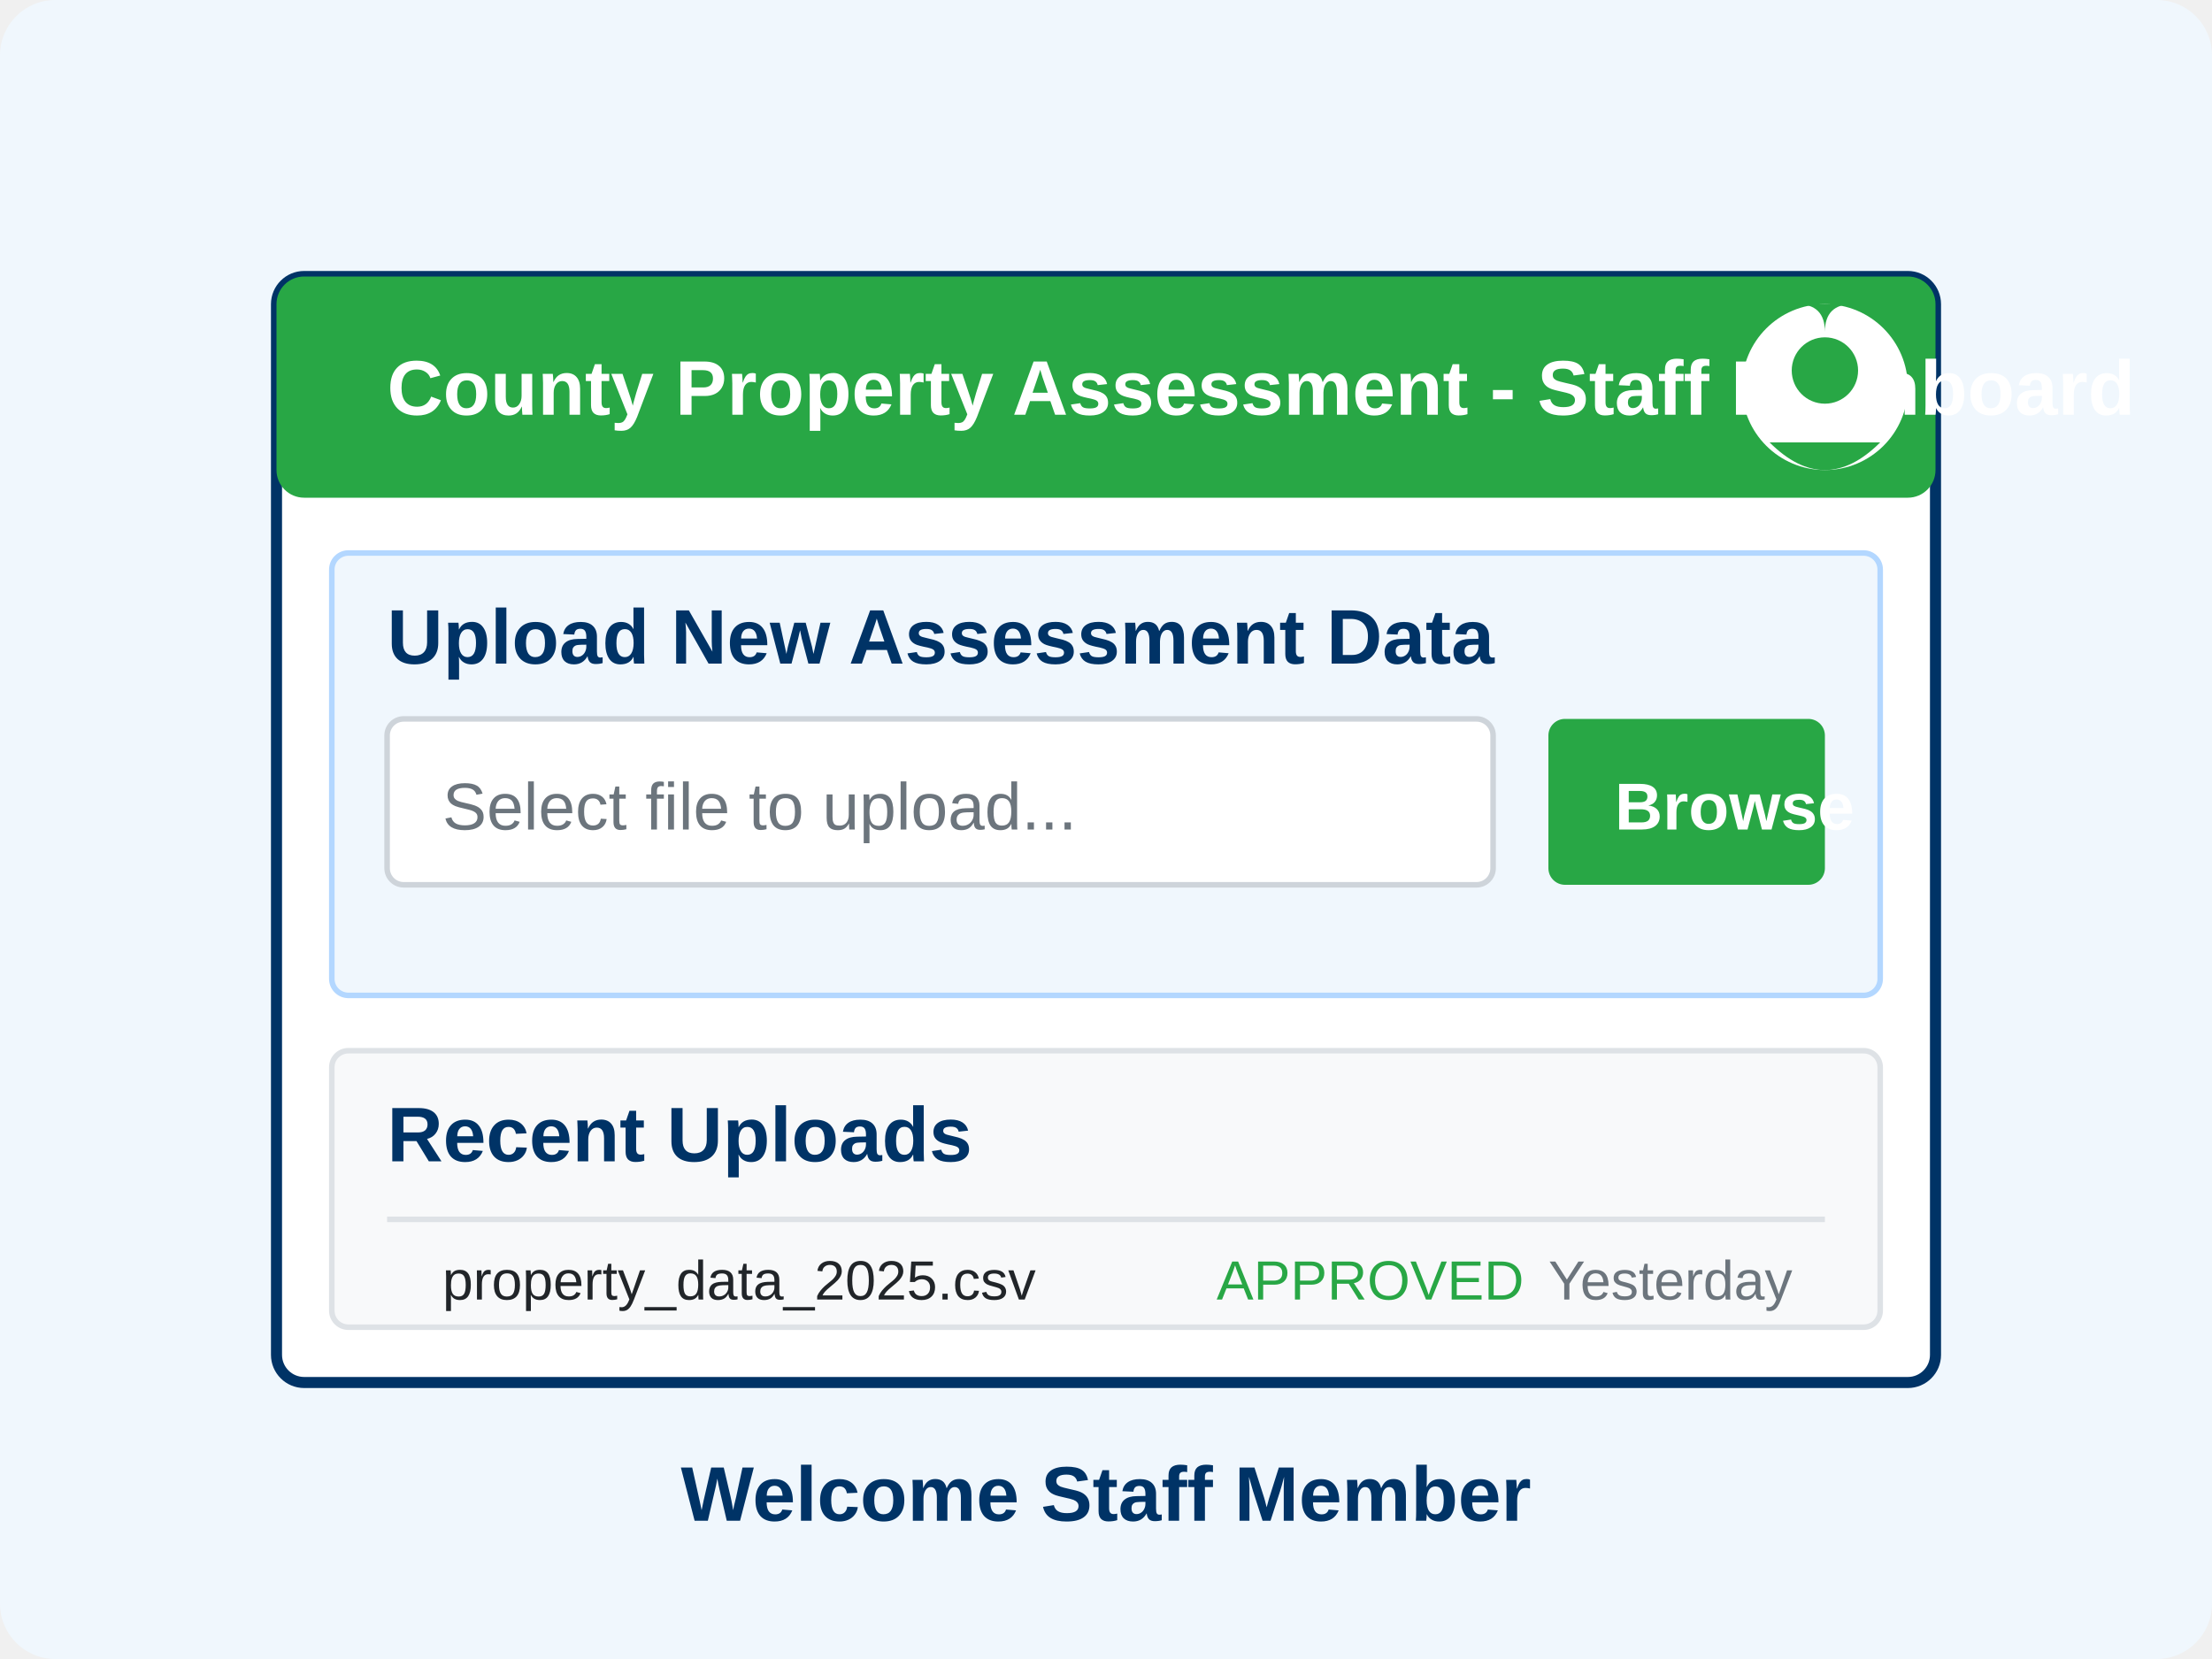
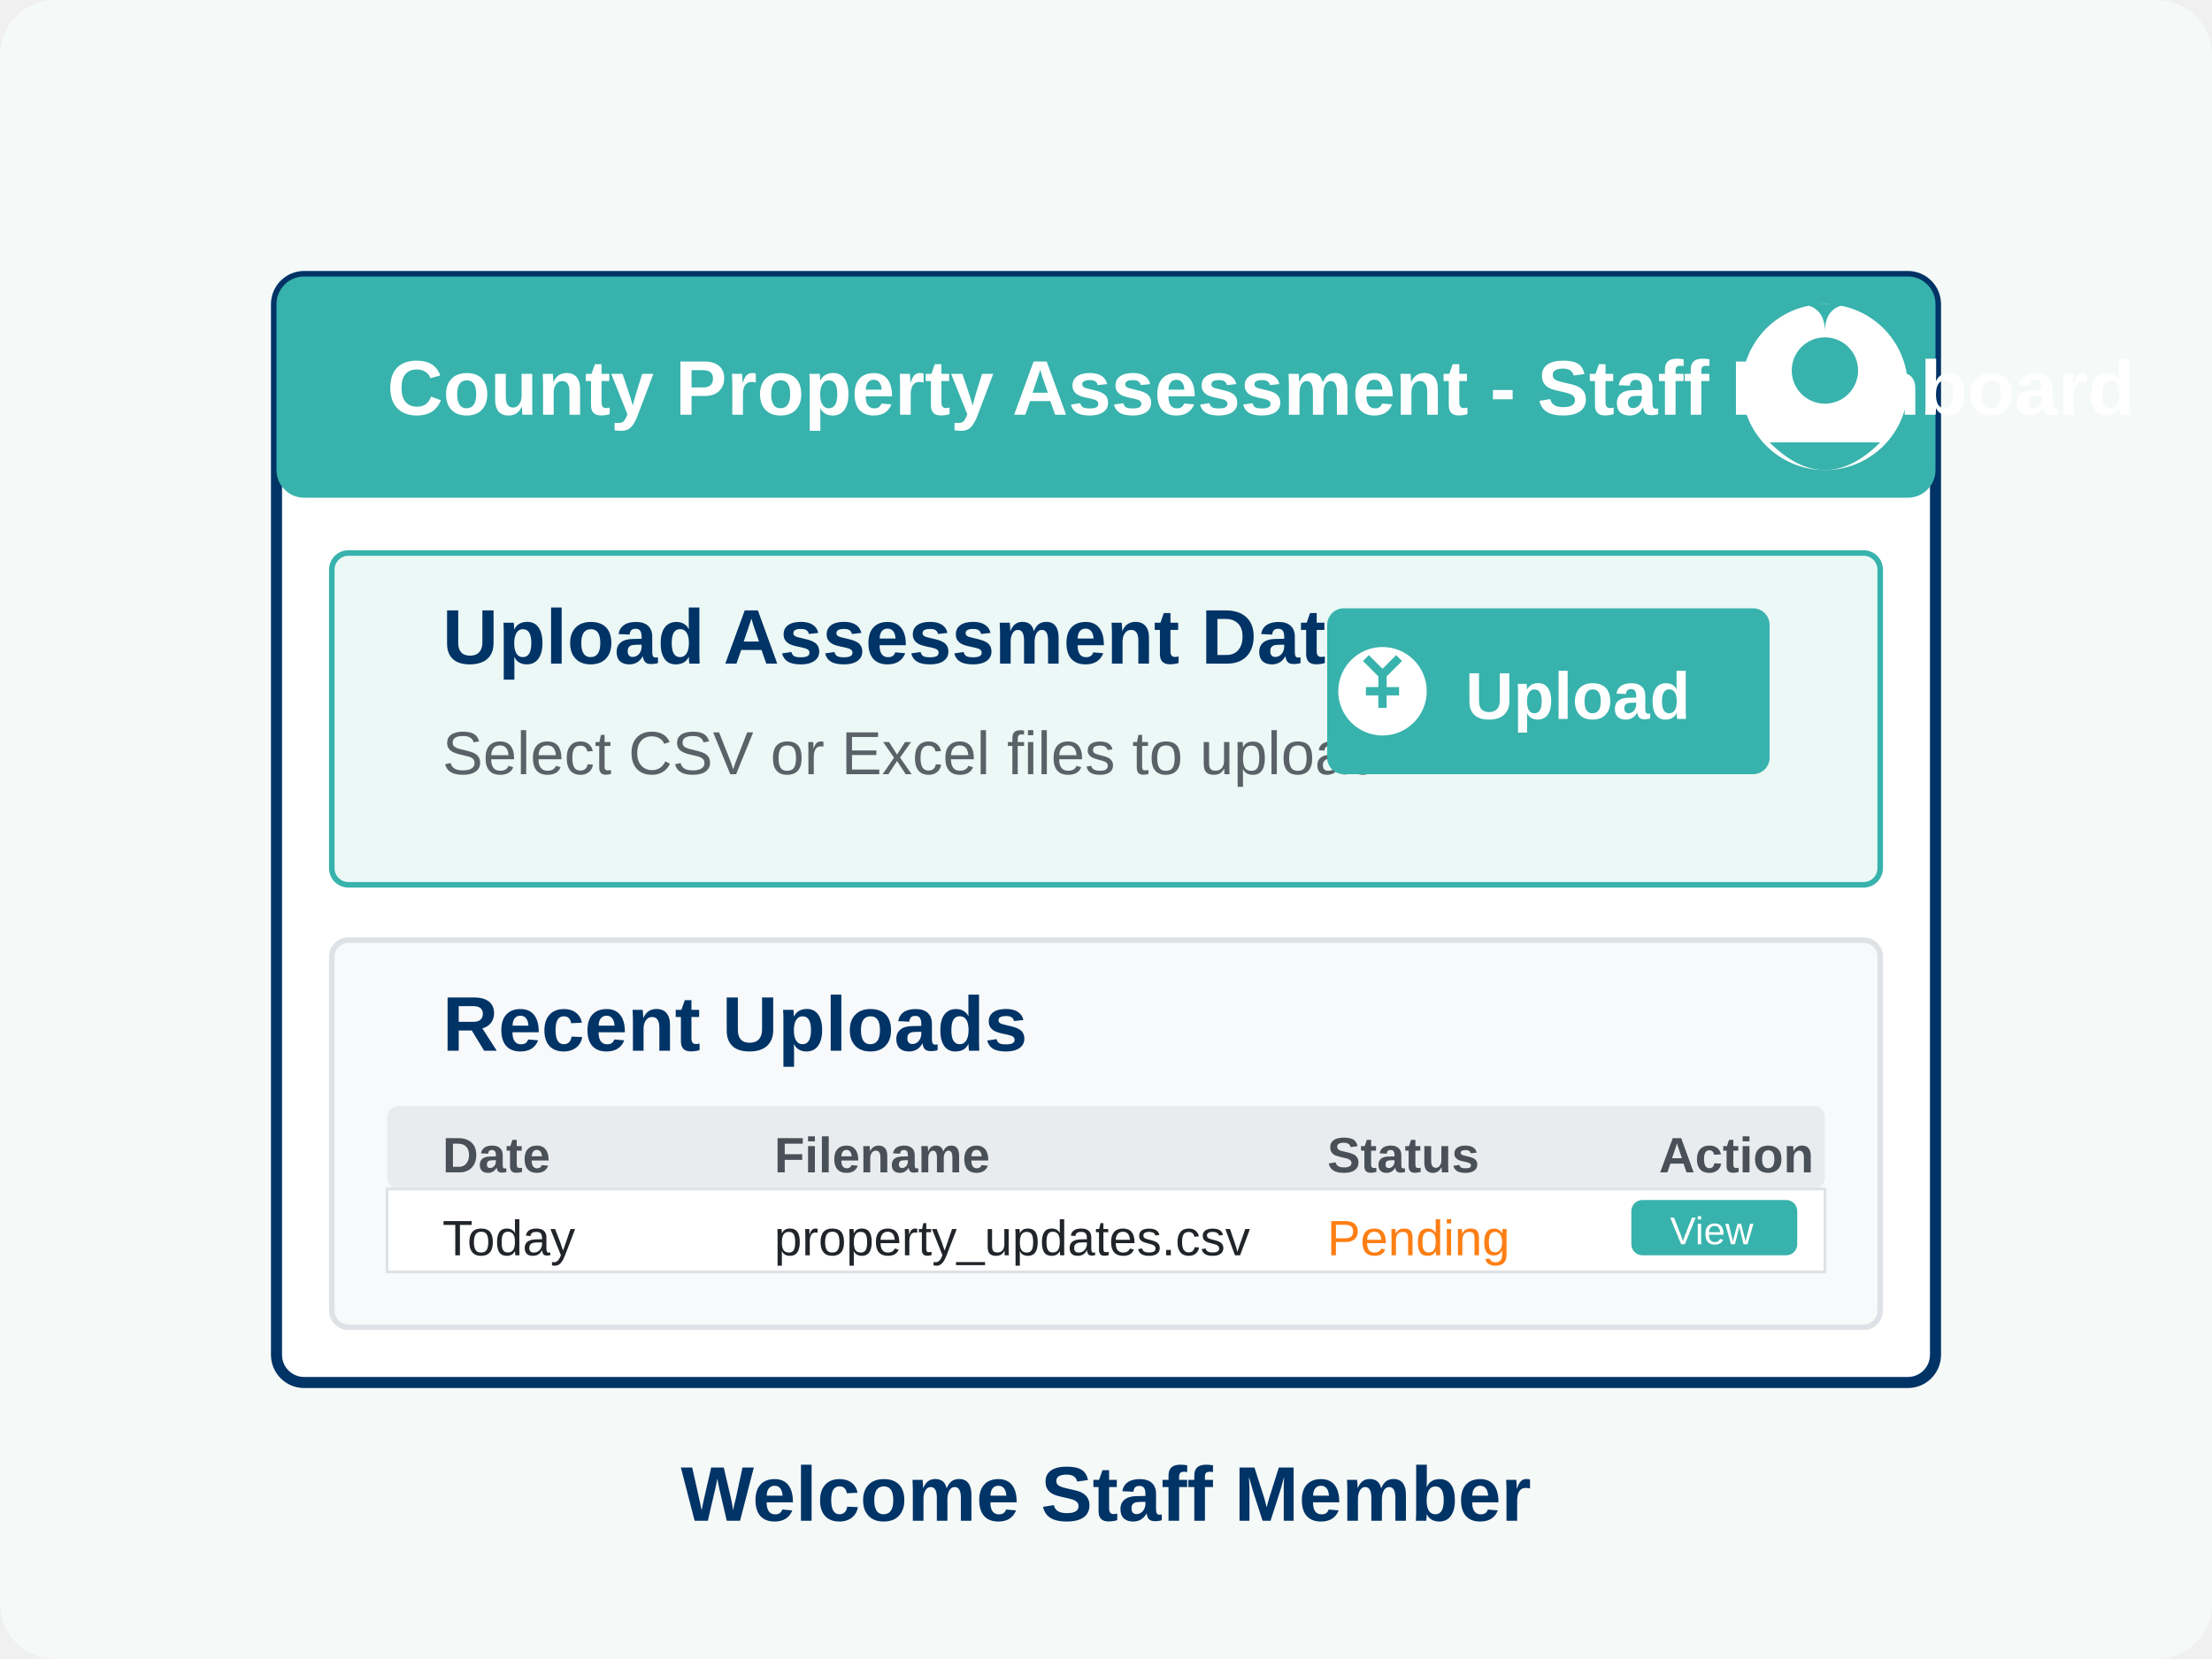
<svg xmlns="http://www.w3.org/2000/svg" width="400" height="300" viewBox="0 0 400 300">
-   <rect x="0" y="0" width="400" height="300" fill="#f0f7fd" rx="10" ry="10" />
+   <rect x="0" y="0" width="400" height="300" fill="#f5f9f7" rx="10" ry="10" />
  <rect x="50" y="50" width="300" height="200" fill="#ffffff" stroke="#003366" stroke-width="2" rx="5" ry="5" />
-   <rect x="50" y="50" width="300" height="40" fill="#28a745" rx="5" ry="5" />
+   <rect x="50" y="50" width="300" height="40" fill="#38b2ac" rx="5" ry="5" />
  <text x="70" y="75" font-family="Arial" font-size="14" fill="#ffffff" font-weight="bold">County Property Assessment - Staff Dashboard</text>
  <circle cx="330" cy="70" r="15" fill="#ffffff" />
-   <path d="M330 60 Q330 55, 325 55 L335 55 Q330 55, 330 60" fill="#28a745" />
-   <circle cx="330" cy="67" r="6" fill="#28a745" />
-   <path d="M320 80 Q330 90, 340 80" fill="#28a745" />
-   <rect x="60" y="100" width="280" height="80" fill="#f0f7fd" stroke="#b3d7ff" stroke-width="1" rx="3" ry="3" />
-   <text x="70" y="120" font-family="Arial" font-size="14" fill="#003366" font-weight="bold">Upload New Assessment Data</text>
-   <rect x="70" y="130" width="200" height="30" fill="#ffffff" stroke="#ced4da" stroke-width="1" rx="3" ry="3" />
-   <text x="80" y="150" font-family="Arial" font-size="12" fill="#6c757d">Select file to upload...</text>
-   <rect x="280" y="130" width="50" height="30" fill="#28a745" rx="3" ry="3" />
-   <text x="292" y="150" font-family="Arial" font-size="12" fill="#ffffff" font-weight="bold">Browse</text>
-   <rect x="60" y="190" width="280" height="50" fill="#f8f9fa" stroke="#dee2e6" stroke-width="1" rx="3" ry="3" />
-   <text x="70" y="210" font-family="Arial" font-size="14" fill="#003366" font-weight="bold">Recent Uploads</text>
-   <rect x="70" y="220" width="260" height="1" fill="#dee2e6" />
-   <text x="80" y="235" font-family="Arial" font-size="10" fill="#212529">property_data_2025.csv</text>
-   <text x="220" y="235" font-family="Arial" font-size="10" fill="#28a745">APPROVED</text>
-   <text x="280" y="235" font-family="Arial" font-size="10" fill="#6c757d">Yesterday</text>
+   <path d="M330 60 Q330 55, 325 55 L335 55 Q330 55, 330 60" fill="#38b2ac" />
+   <circle cx="330" cy="67" r="6" fill="#38b2ac" />
+   <path d="M320 80 Q330 90, 340 80" fill="#38b2ac" />
+   <rect x="60" y="100" width="280" height="60" fill="#ebf8f5" stroke="#38b2ac" stroke-width="1" rx="3" ry="3" />
+   <text x="80" y="120" font-family="Arial" font-size="14" fill="#003366" font-weight="bold">Upload Assessment Data</text>
+   <text x="80" y="140" font-family="Arial" font-size="11" fill="#5a6268">Select CSV or Excel files to upload</text>
+   <rect x="240" y="110" width="80" height="30" fill="#38b2ac" rx="3" ry="3" />
+   <text x="265" y="130" font-family="Arial" font-size="12" fill="#ffffff" font-weight="bold">Upload</text>
+   <circle cx="250" cy="125" r="8" fill="#ffffff" />
+   <path d="M250 122 L250 128 M247 125 L253 125 M250 122 L247 119 M250 122 L253 119" stroke="#38b2ac" stroke-width="1.5" fill="none" />
+   <rect x="60" y="170" width="280" height="70" fill="#f8f9fa" stroke="#dee2e6" stroke-width="1" rx="3" ry="3" />
+   <text x="80" y="190" font-family="Arial" font-size="14" fill="#003366" font-weight="bold">Recent Uploads</text>
+   <rect x="70" y="200" width="260" height="15" fill="#e9ecef" rx="2" ry="2" />
+   <text x="80" y="212" font-family="Arial" font-size="9" fill="#495057" font-weight="bold">Date</text>
+   <text x="140" y="212" font-family="Arial" font-size="9" fill="#495057" font-weight="bold">Filename</text>
+   <text x="240" y="212" font-family="Arial" font-size="9" fill="#495057" font-weight="bold">Status</text>
+   <text x="300" y="212" font-family="Arial" font-size="9" fill="#495057" font-weight="bold">Action</text>
+   <rect x="70" y="215" width="260" height="15" fill="#ffffff" stroke="#dee2e6" stroke-width="0.5" />
+   <text x="80" y="227" font-family="Arial" font-size="9" fill="#212529">Today</text>
+   <text x="140" y="227" font-family="Arial" font-size="9" fill="#212529">property_updates.csv</text>
+   <text x="240" y="227" font-family="Arial" font-size="9" fill="#fd7e14">Pending</text>
+   <rect x="295" y="217" width="30" height="10" fill="#38b2ac" rx="2" ry="2" />
+   <text x="302" y="225" font-family="Arial" font-size="7" fill="#ffffff">View</text>
  <text x="200" y="275" font-family="Arial" font-size="14" text-anchor="middle" fill="#003366" font-weight="bold">
    Welcome Staff Member
  </text>
</svg>
